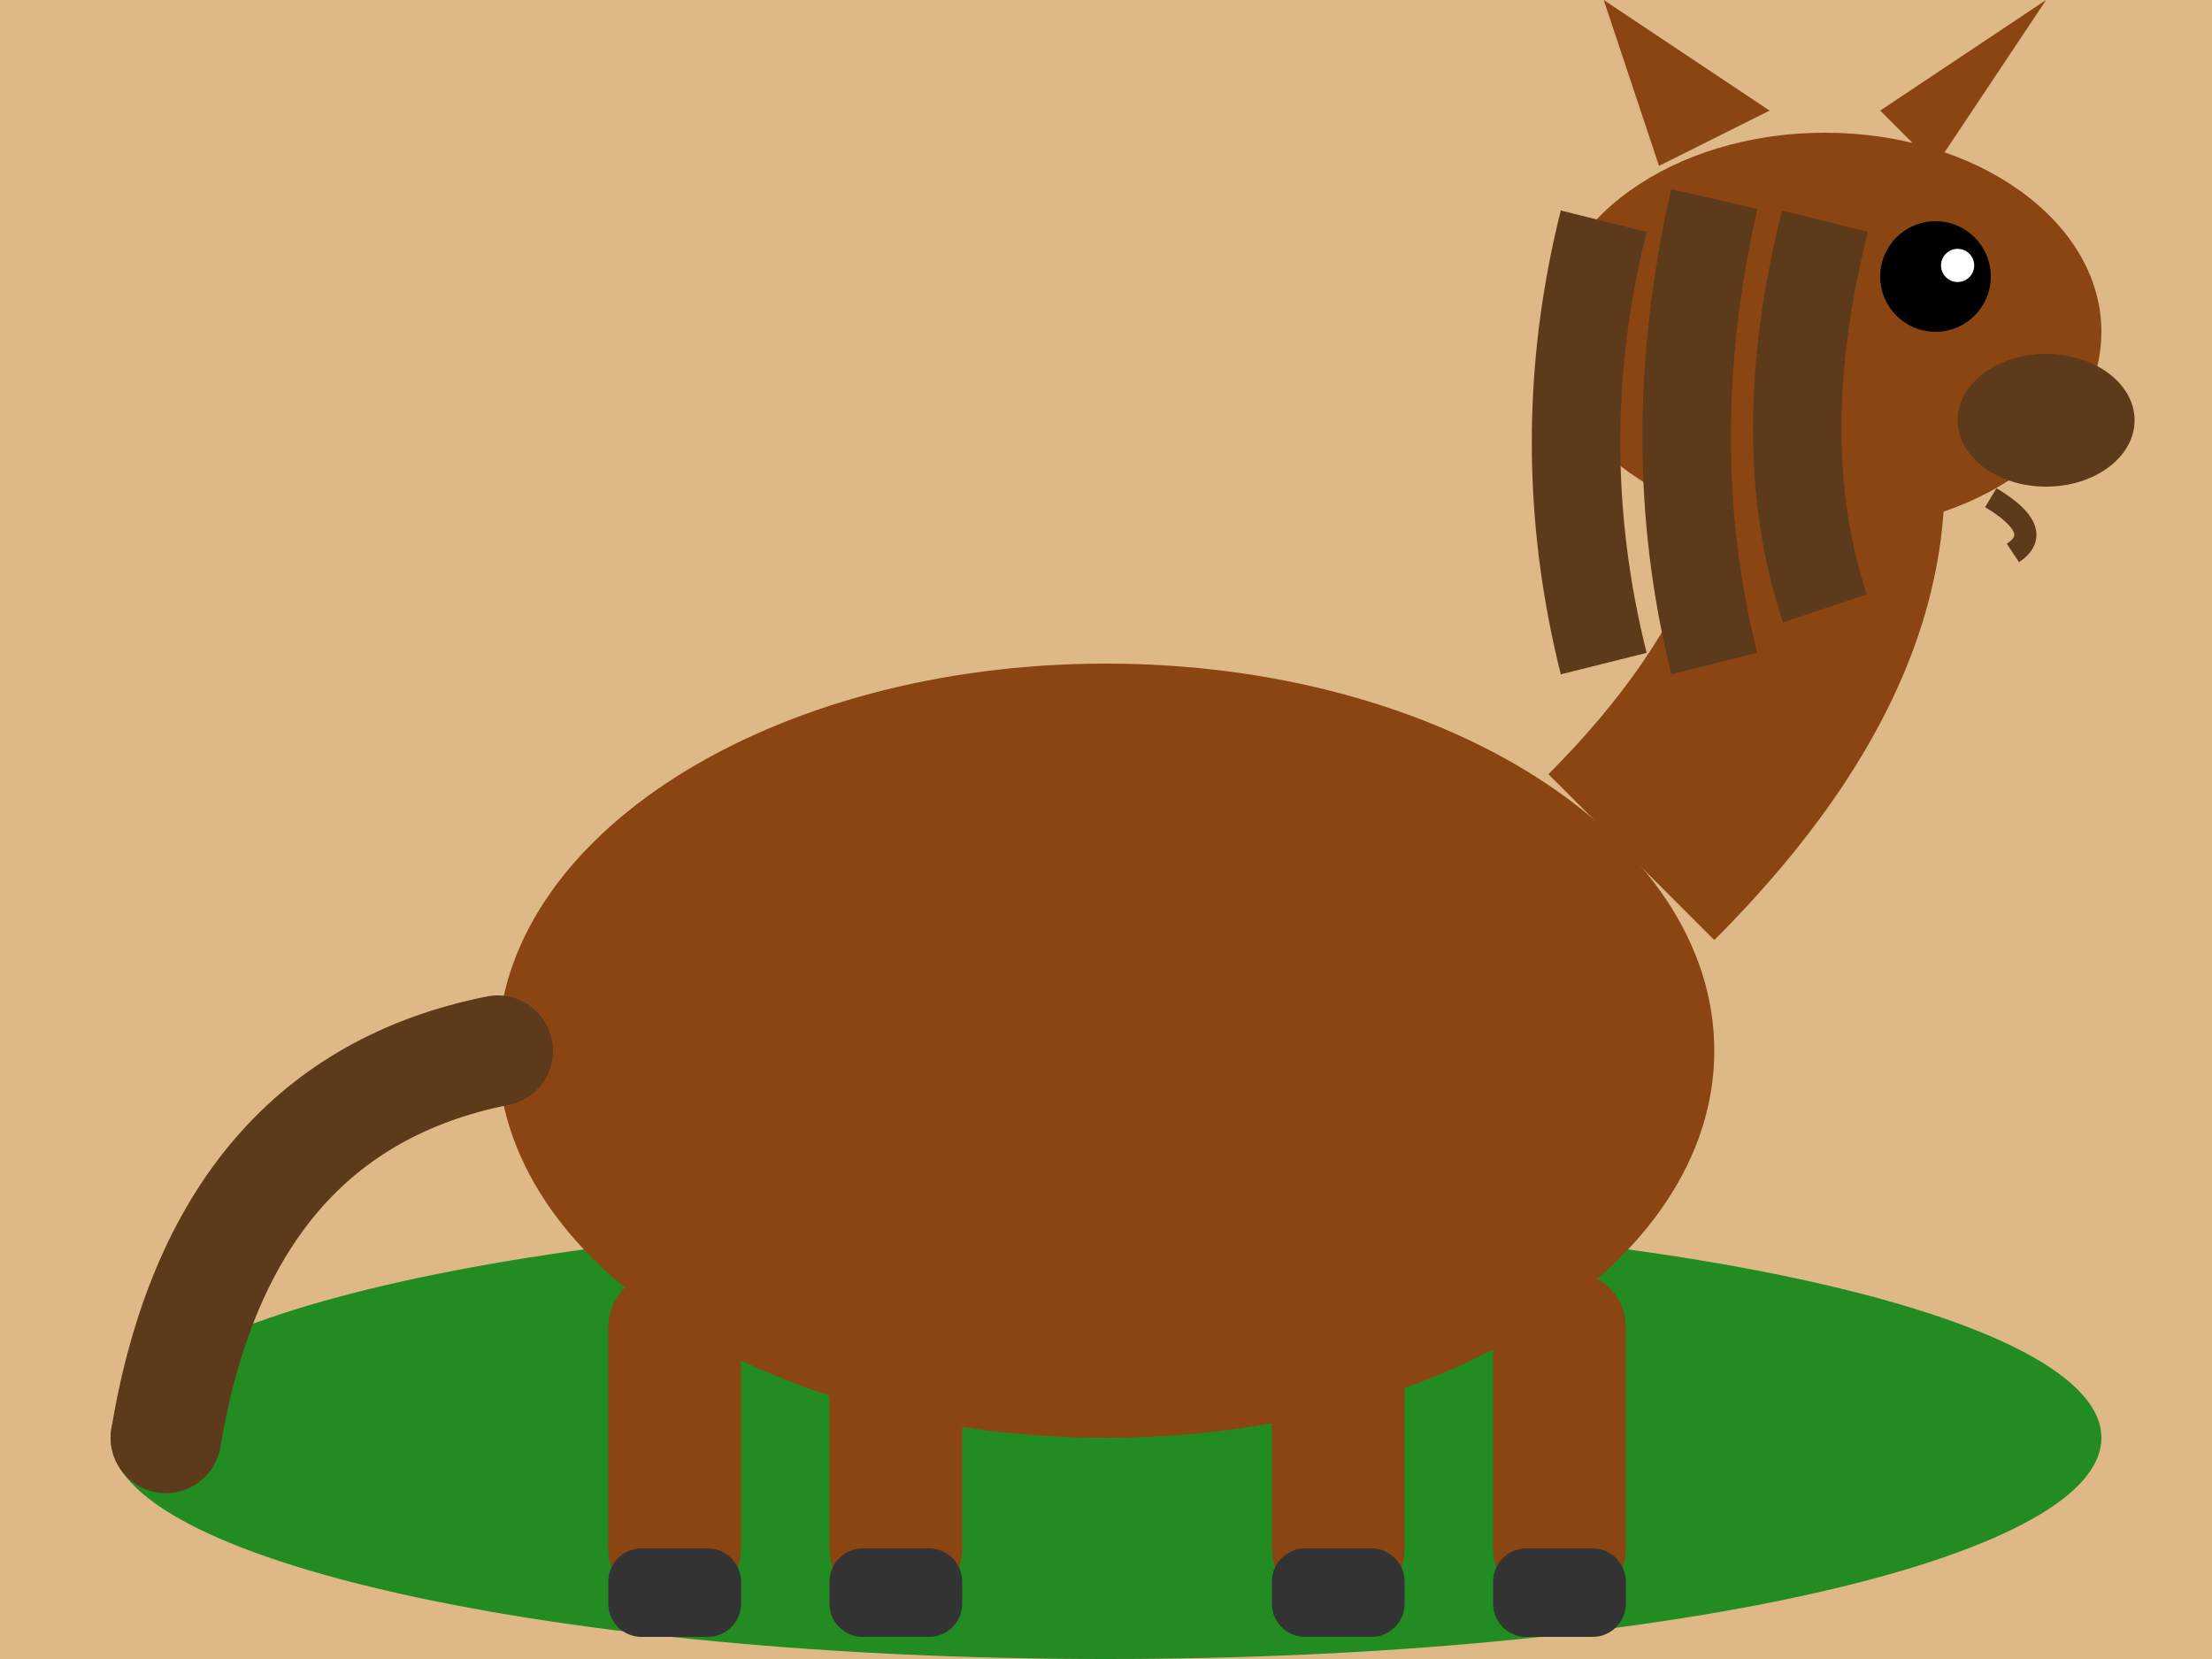
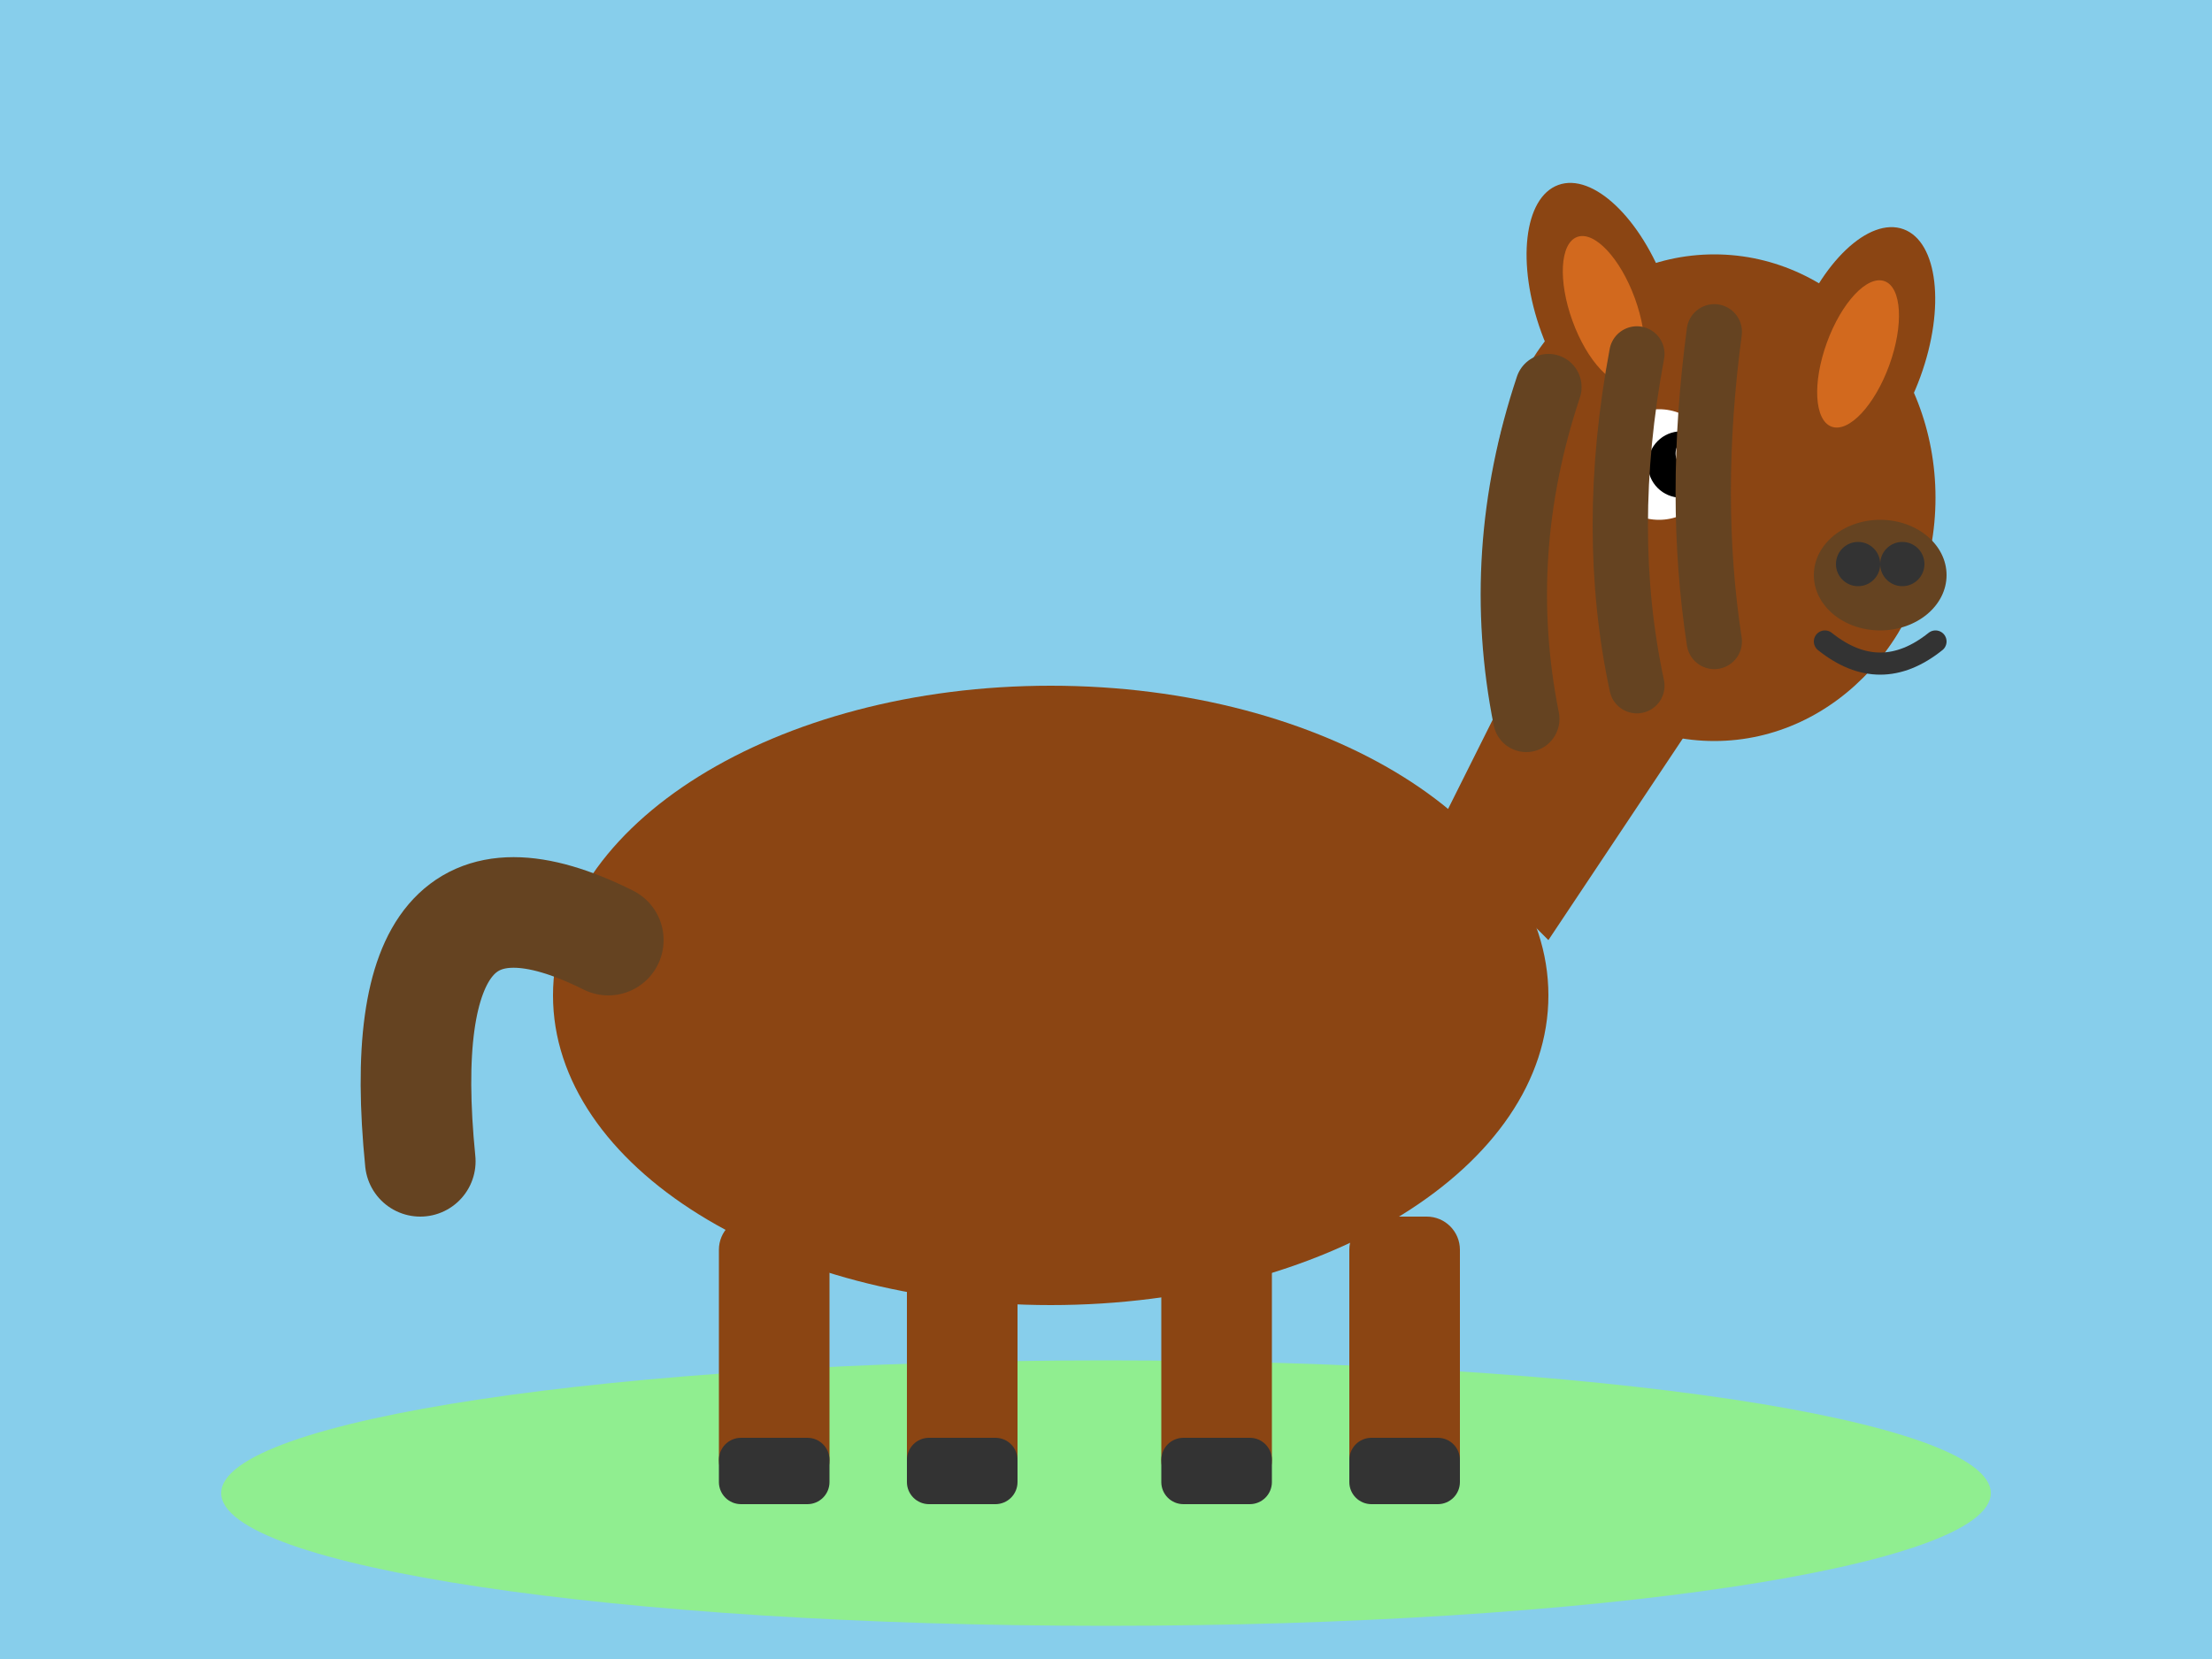
<svg xmlns="http://www.w3.org/2000/svg" viewBox="0 0 200 150">
-   <rect width="200" height="150" fill="#DEB887" />
-   <ellipse cx="100" cy="130" rx="90" ry="20" fill="#228B22" />
-   <ellipse cx="100" cy="95" rx="55" ry="35" fill="#8B4513" />
-   <path d="M140,70 Q160,50 155,30 L175,35 Q180,60 155,85 Z" fill="#8B4513" />
-   <ellipse cx="165" cy="30" rx="25" ry="18" fill="#8B4513" />
-   <path d="M150,15 L145,0 L160,10 Z" fill="#8B4513" />
-   <path d="M175,15 L185,0 170,10 Z" fill="#8B4513" />
-   <path d="M145,20 Q140,40 145,60" stroke="#5D3A1A" stroke-width="8" fill="none" />
-   <path d="M155,18 Q150,40 155,60" stroke="#5D3A1A" stroke-width="8" fill="none" />
-   <path d="M165,20 Q160,40 165,55" stroke="#5D3A1A" stroke-width="8" fill="none" />
-   <circle cx="175" cy="25" r="5" fill="black" />
-   <circle cx="177" cy="24" r="1.5" fill="white" />
-   <ellipse cx="185" cy="38" rx="8" ry="6" fill="#5D3A1A" />
-   <path d="M180,45 Q185,48 182,50" stroke="#5D3A1A" stroke-width="2" fill="none" />
-   <rect x="55" y="115" width="12" height="30" rx="5" fill="#8B4513" />
-   <rect x="75" y="115" width="12" height="30" rx="5" fill="#8B4513" />
-   <rect x="115" y="115" width="12" height="30" rx="5" fill="#8B4513" />
-   <rect x="135" y="115" width="12" height="30" rx="5" fill="#8B4513" />
-   <rect x="55" y="140" width="12" height="8" rx="3" fill="#333" />
-   <rect x="75" y="140" width="12" height="8" rx="3" fill="#333" />
-   <rect x="115" y="140" width="12" height="8" rx="3" fill="#333" />
-   <rect x="135" y="140" width="12" height="8" rx="3" fill="#333" />
-   <path d="M45,95 Q20,100 15,130" stroke="#5D3A1A" stroke-width="10" fill="none" stroke-linecap="round" />
+   <rect width="200" height="150" fill="#87CEEB" />
+   <ellipse cx="100" cy="135" rx="80" ry="12" fill="#90EE90" />
+   <ellipse cx="95" cy="90" rx="45" ry="28" fill="#8B4513" />
+   <path d="M 130 75 L 145 45 L 160 55 L 140 85 Z" fill="#8B4513" />
+   <ellipse cx="155" cy="45" rx="20" ry="22" fill="#8B4513" />
+   <ellipse cx="145" cy="28" rx="6" ry="12" fill="#8B4513" transform="rotate(-20 145 28)" />
+   <ellipse cx="168" cy="32" rx="6" ry="12" fill="#8B4513" transform="rotate(20 168 32)" />
+   <ellipse cx="145" cy="28" rx="3" ry="7" fill="#D2691E" transform="rotate(-20 145 28)" />
+   <ellipse cx="168" cy="32" rx="3" ry="7" fill="#D2691E" transform="rotate(20 168 32)" />
+   <circle cx="150" cy="42" r="5" fill="white" />
+   <circle cx="152" cy="42" r="3" fill="black" />
+   <circle cx="153" cy="41" r="1.5" fill="white" />
+   <ellipse cx="170" cy="52" rx="6" ry="5" fill="#654321" />
+   <circle cx="168" cy="51" r="2" fill="#333" />
+   <circle cx="172" cy="51" r="2" fill="#333" />
+   <path d="M 165 58 Q 170 62 175 58" stroke="#333" stroke-width="2" fill="none" stroke-linecap="round" />
+   <path d="M 140 35 Q 135 50 138 65" stroke="#654321" stroke-width="6" fill="none" stroke-linecap="round" />
+   <path d="M 148 32 Q 145 48 148 62" stroke="#654321" stroke-width="5" fill="none" stroke-linecap="round" />
+   <path d="M 155 30 Q 153 45 155 58" stroke="#654321" stroke-width="5" fill="none" stroke-linecap="round" />
+   <rect x="65" y="110" width="10" height="25" rx="3" fill="#8B4513" />
+   <rect x="82" y="110" width="10" height="25" rx="3" fill="#8B4513" />
+   <rect x="105" y="110" width="10" height="25" rx="3" fill="#8B4513" />
+   <rect x="122" y="110" width="10" height="25" rx="3" fill="#8B4513" />
+   <rect x="65" y="130" width="10" height="6" rx="2" fill="#333" />
+   <rect x="82" y="130" width="10" height="6" rx="2" fill="#333" />
+   <rect x="105" y="130" width="10" height="6" rx="2" fill="#333" />
+   <rect x="122" y="130" width="10" height="6" rx="2" fill="#333" />
+   <path d="M 55 85 Q 35 75 38 105" stroke="#654321" stroke-width="10" fill="none" stroke-linecap="round" />
</svg>
